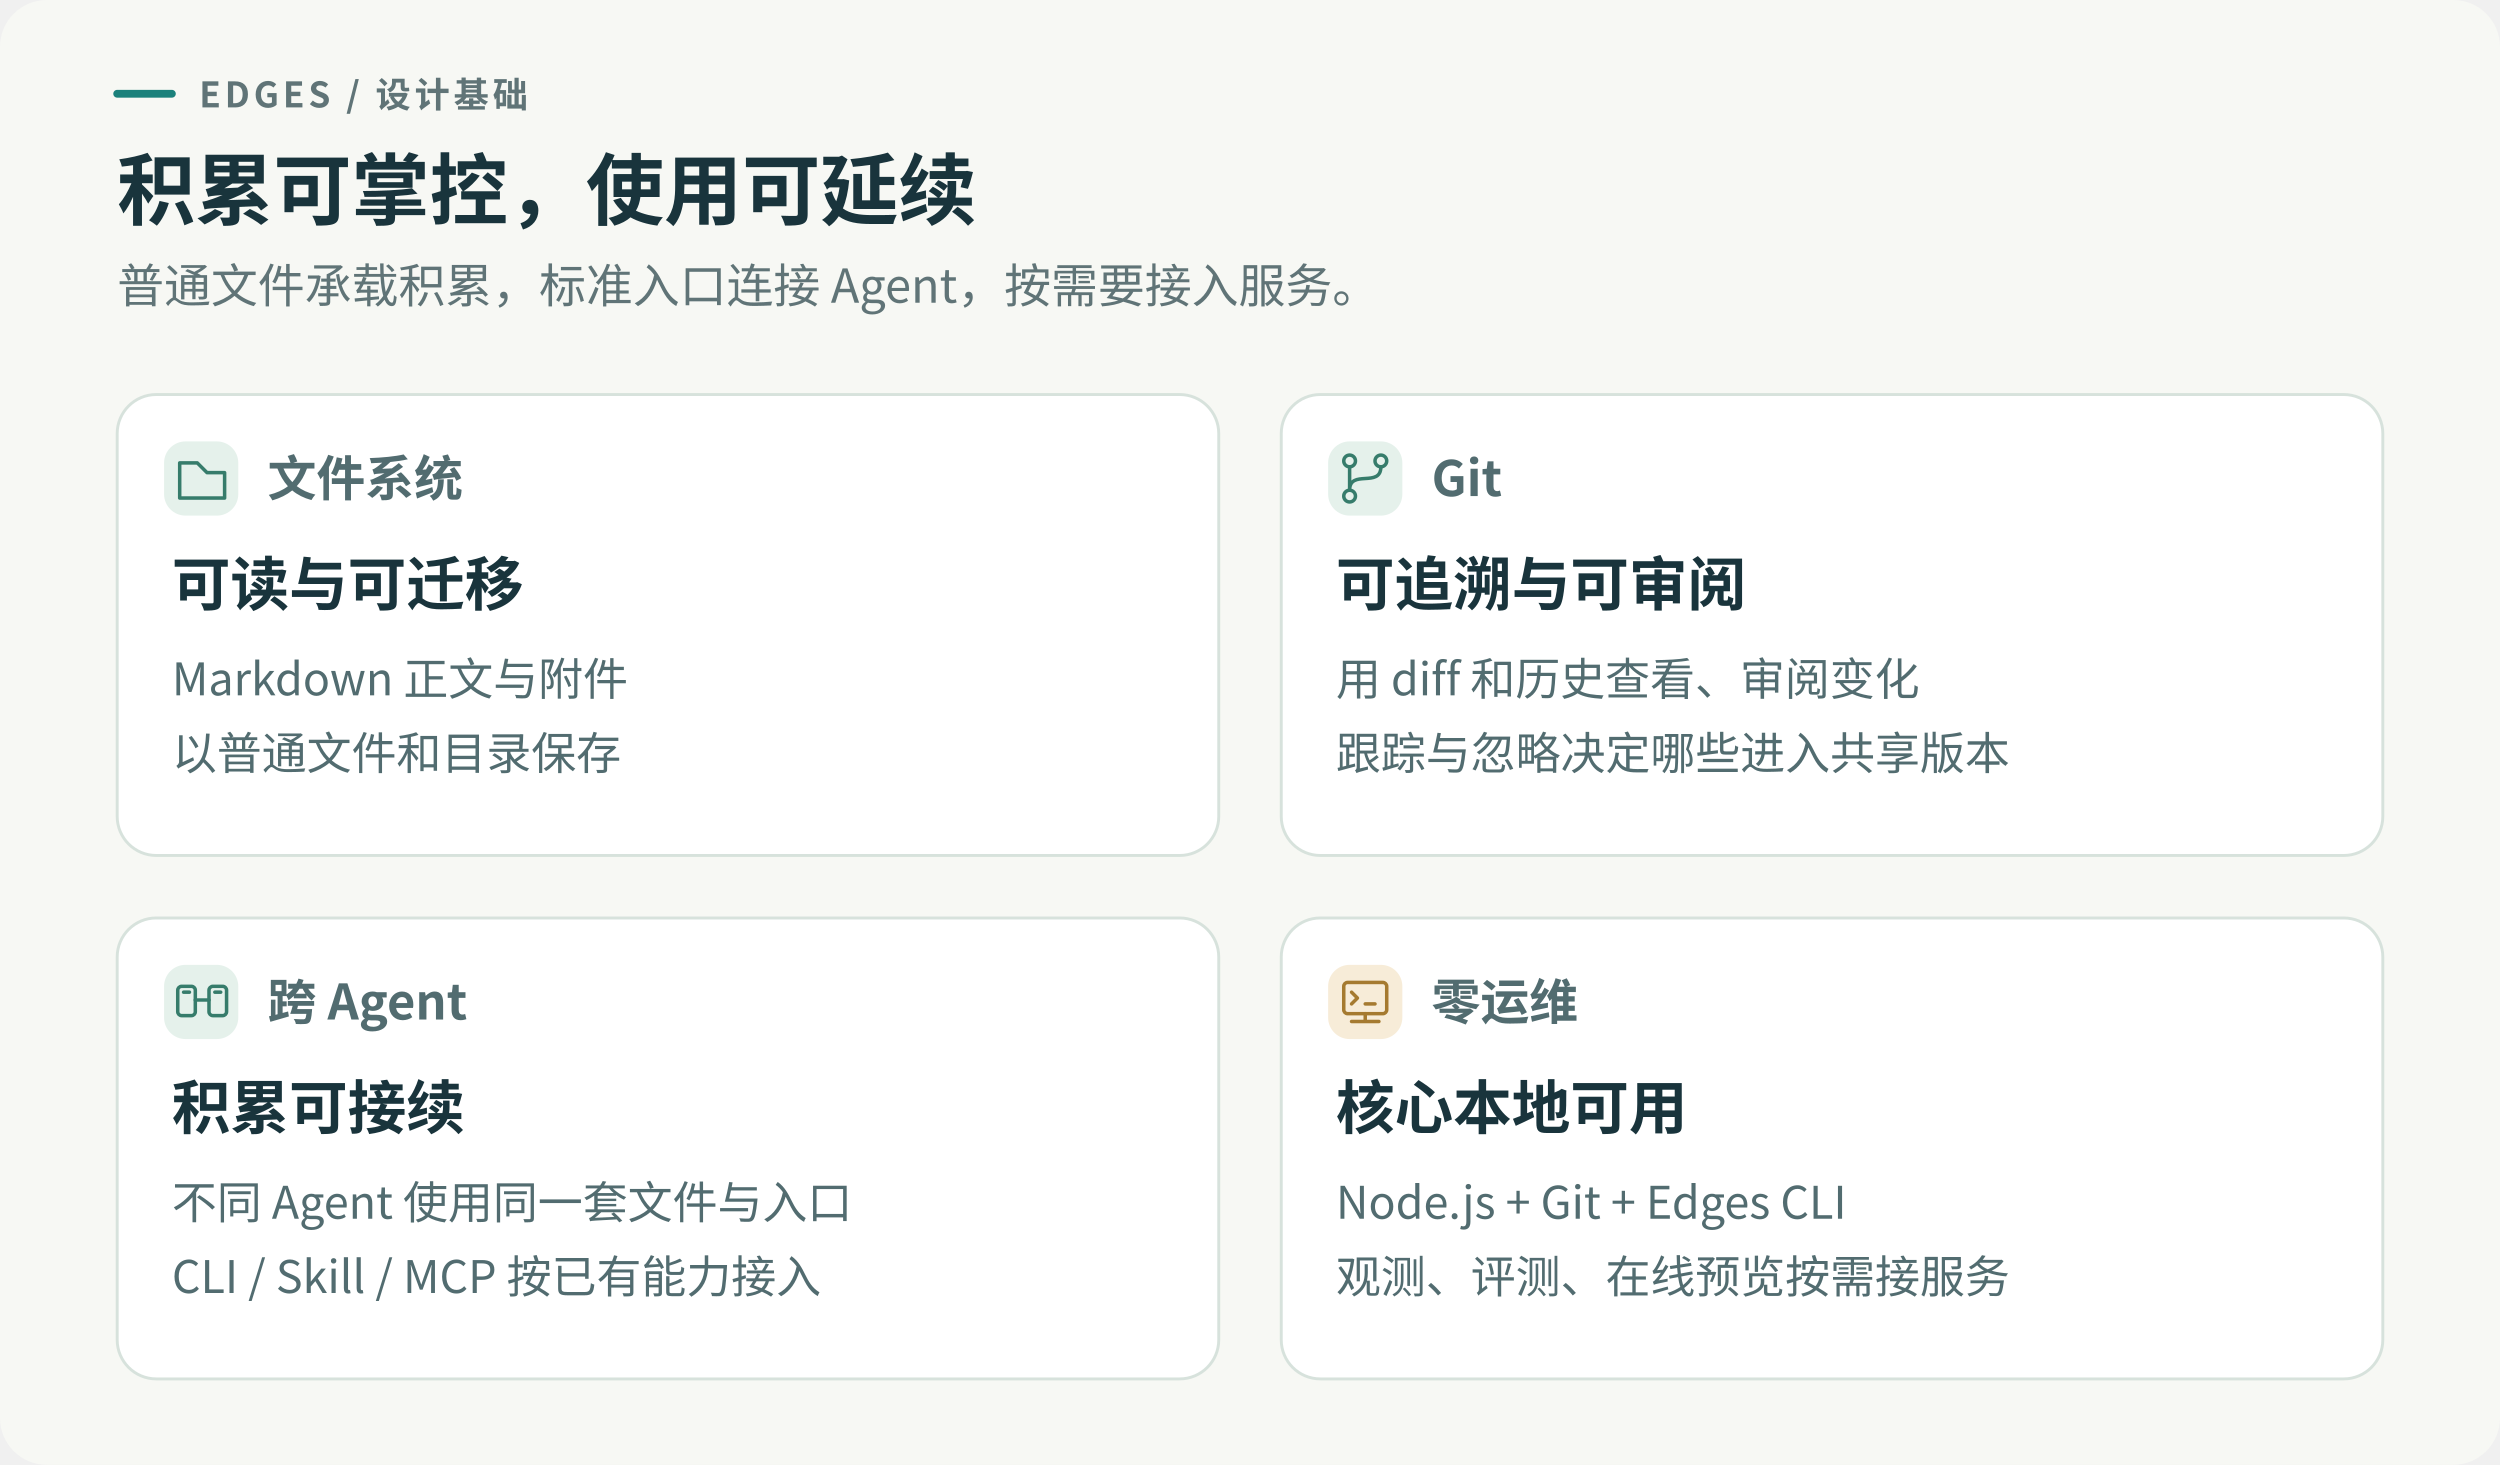
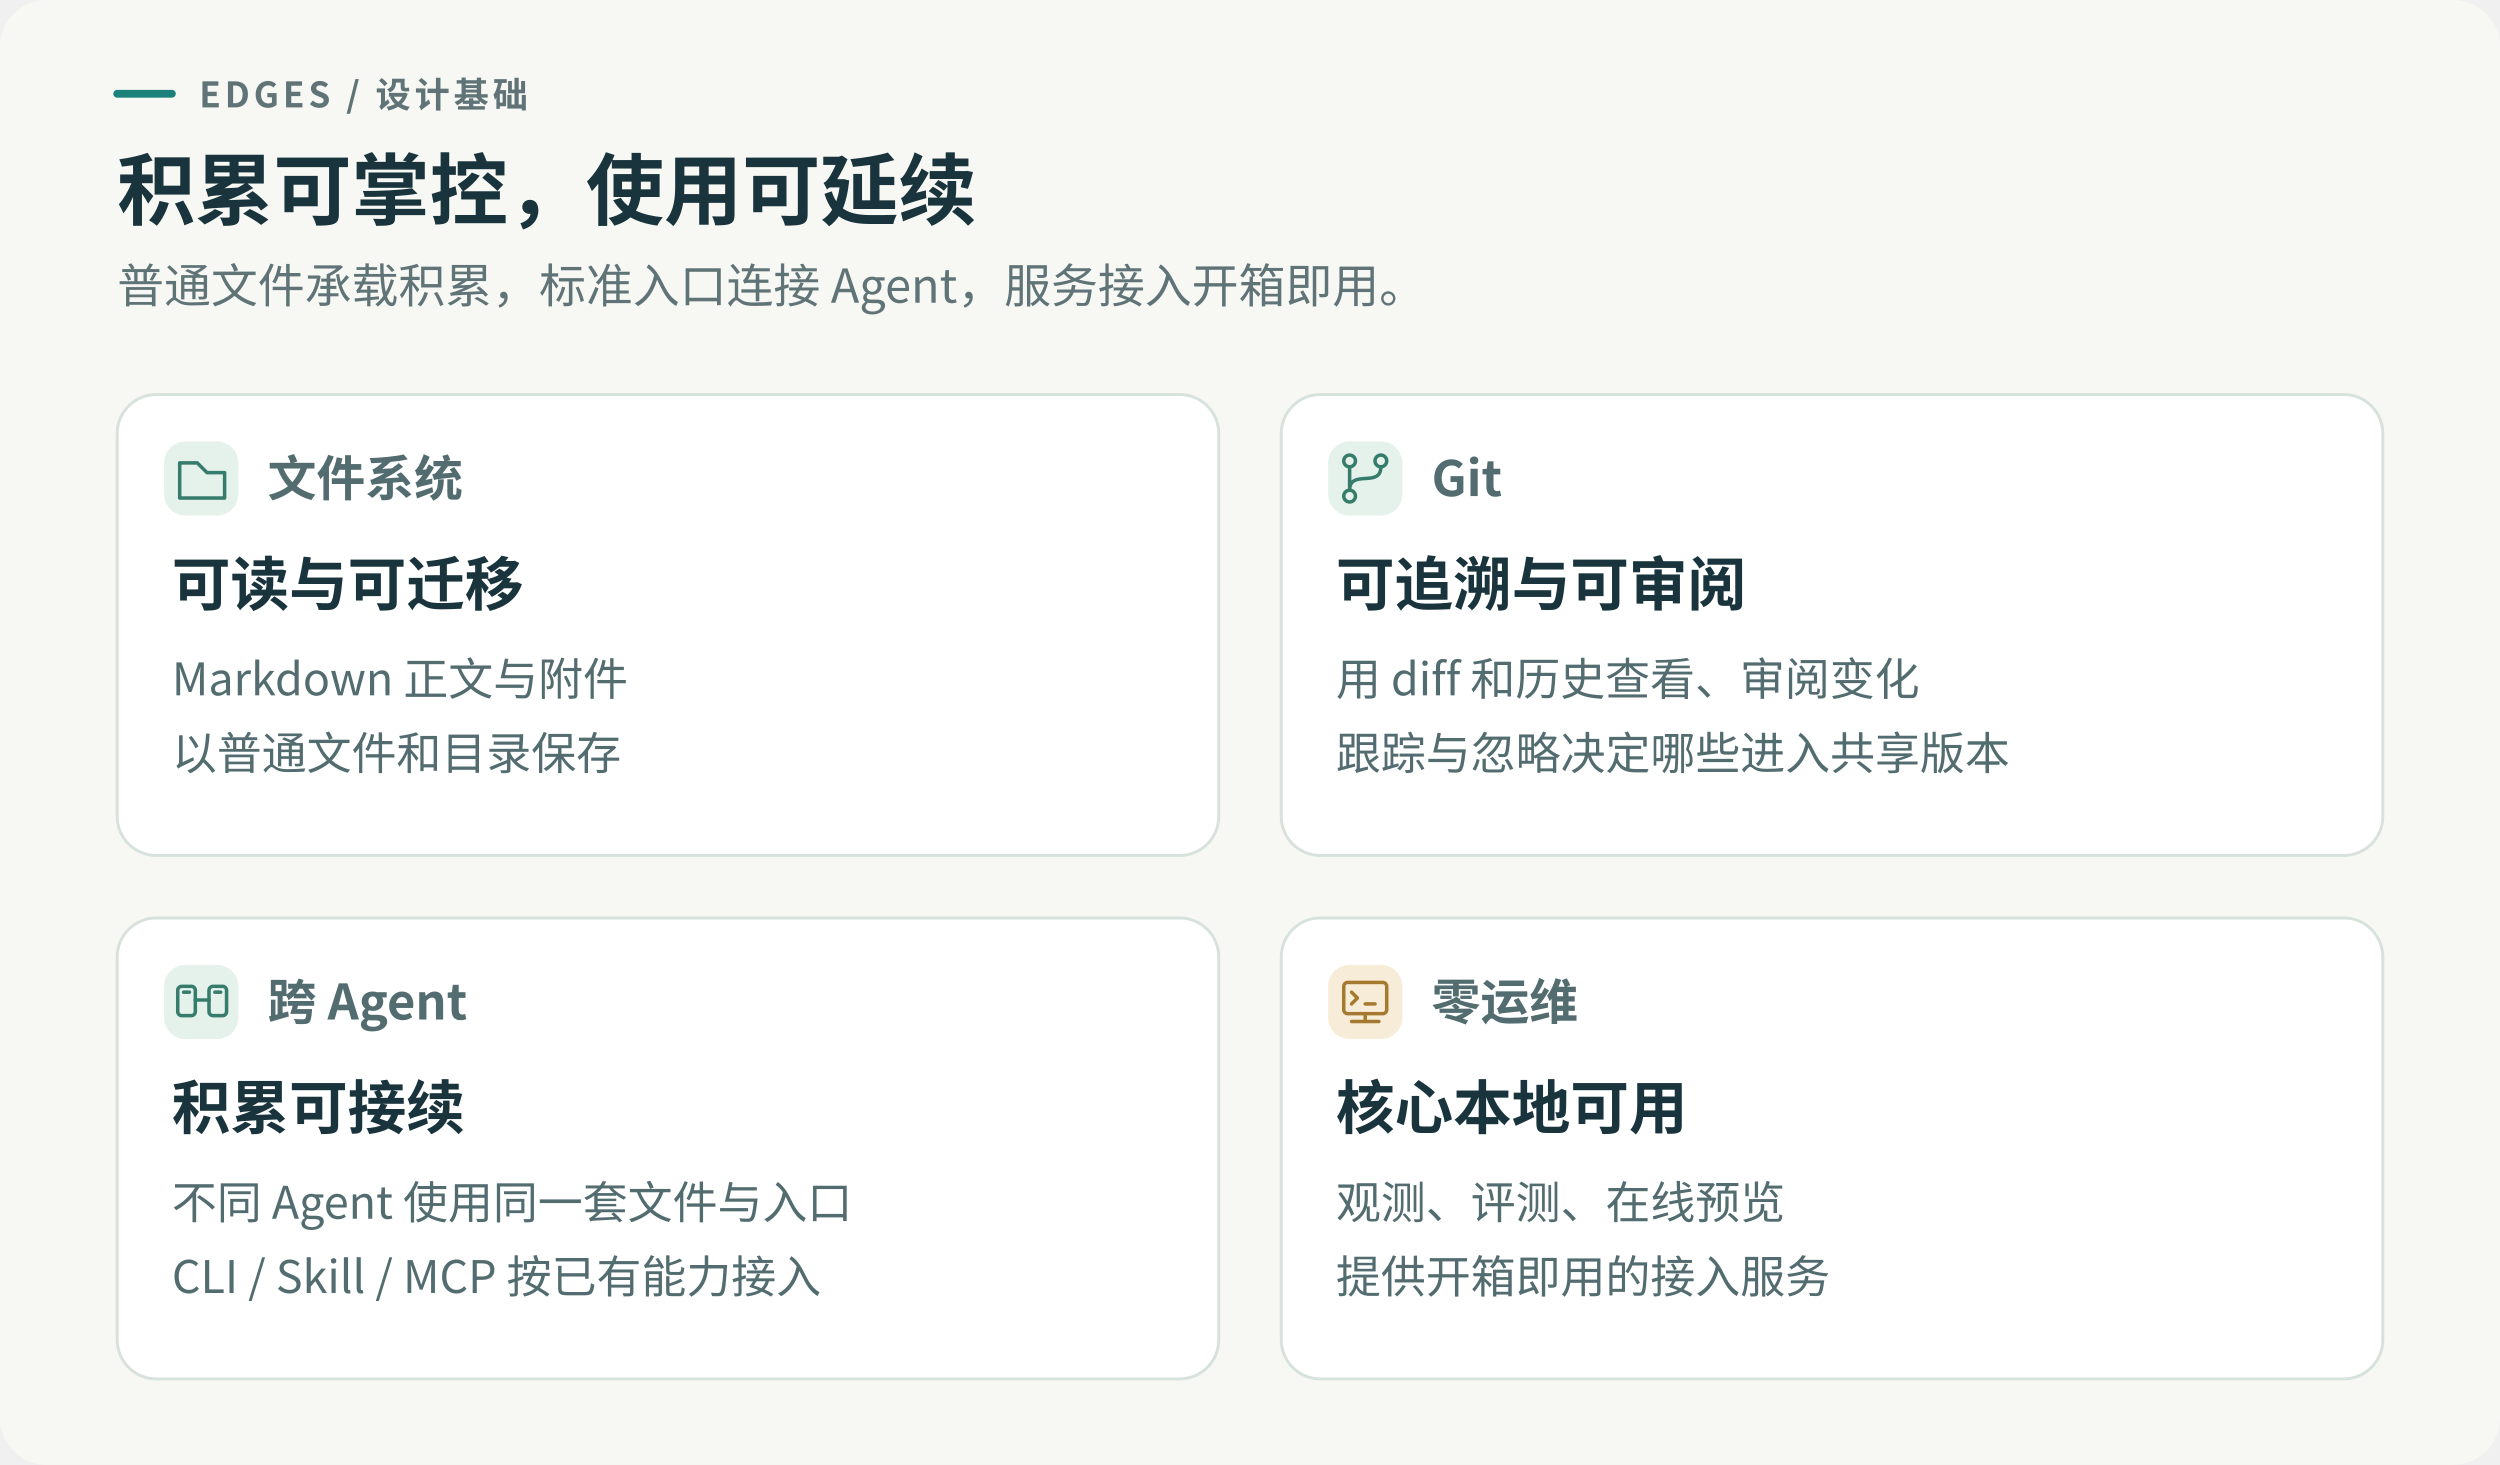
<svg xmlns="http://www.w3.org/2000/svg" width="1280" height="750" viewBox="0 0 1280 750" role="img" aria-labelledby="title description">
  <defs>
    <style>
      text { font-family: -apple-system, BlinkMacSystemFont, "Segoe UI", "PingFang SC", "Microsoft YaHei", "Noto Sans CJK SC", sans-serif; }
      .ink { fill: #19343c; }
      .muted { fill: #607477; }
      .choice { font-size: 25px; font-weight: 600; fill: #526c70; }
      .benefit { font-size: 30px; font-weight: 650; fill: #19343c; }
      .body { font-size: 23px; fill: #526c70; }
      .card { fill: #ffffff; stroke: #d7e2dc; stroke-width: 1.5; }
      .teal-icon { fill: none; stroke: #367c6b; stroke-width: 1.8; stroke-linecap: round; stroke-linejoin: round; }
      .amber-icon { fill: none; stroke: #a57a30; stroke-width: 1.8; stroke-linecap: round; stroke-linejoin: round; }
    </style>
  </defs>
  <rect width="1280" height="750" rx="24" fill="#f7f8f4" />
  <path d="M60 48h28" stroke="#1b817b" stroke-width="4" stroke-linecap="round" />
  <text x="102" y="55" class="muted" font-size="18" font-weight="600" letter-spacing="2">EDGES / 设计基础</text>
  <text x="60" y="112" class="ink" font-size="40" font-weight="650">积累可掌控，使用可延续</text>
-   <text x="60" y="155" class="muted" font-size="24">普通文件承载积累，标准入口连接 Agent，按需要接入服务。</text>
+   <text x="60" y="155" class="muted" font-size="24">普通文件承载积累，标准入口连接 Agent，服务接入开箱即用。</text>
  <rect x="60" y="202" width="564" height="236" rx="20" class="card" />
  <rect x="84" y="226" width="38" height="38" rx="11" fill="#e5f1eb" />
  <path d="M92 237h9l5 5h9v13H92z" class="teal-icon" />
  <text x="137" y="254" class="choice">文件系统</text>
  <text x="88" y="310" class="benefit">可读与可迁移</text>
  <text x="88" y="356" class="body">Markdown 正文与附件</text>
  <text x="88" y="394" class="body">以普通文件和目录保存</text>
  <rect x="656" y="202" width="564" height="236" rx="20" class="card" />
  <rect x="680" y="226" width="38" height="38" rx="11" fill="#e5f1eb" />
  <g class="teal-icon">
    <circle cx="691" cy="236" r="3" />
    <circle cx="707" cy="236" r="3" />
    <circle cx="691" cy="254" r="3" />
    <path d="M691 239v12M707 239c0 11-16 1-16 12" />
  </g>
  <text x="733" y="254" class="choice">Git</text>
  <text x="684" y="310" class="benefit">可追溯与可审阅</text>
  <text x="684" y="356" class="body">用 diff 和历史查看、审阅变化</text>
  <text x="684" y="394" class="body">跟踪与忽略决定哪些进入共享版本</text>
  <rect x="60" y="470" width="564" height="236" rx="20" class="card" />
  <rect x="84" y="494" width="38" height="38" rx="11" fill="#e5f1eb" />
  <g class="teal-icon">
    <rect x="91" y="505" width="9" height="15" rx="2" />
    <rect x="107" y="505" width="9" height="15" rx="2" />
    <path d="M100 512h7M94 508h3M110 508h3" />
  </g>
  <text x="137" y="522" class="choice">跨 Agent</text>
  <text x="88" y="578" class="benefit">积累可接续</text>
  <text x="88" y="624" class="body">不同 Agent 使用同一套文件与入口</text>
  <text x="88" y="662" class="body">CLI / Skill / MCP 按已有能力接入</text>
  <rect x="656" y="470" width="564" height="236" rx="20" class="card" />
  <rect x="680" y="494" width="38" height="38" rx="11" fill="#f7ecd8" />
  <g class="amber-icon">
    <rect x="688" y="503" width="22" height="16" rx="2" />
    <path d="M692 523h14M699 519v4M692 508l3 3-3 3M699 514h5" />
  </g>
  <text x="733" y="522" class="choice">零运维</text>
  <text x="684" y="578" class="benefit">核心本地可用</text>
-   <text x="684" y="624" class="body">Node.js + Git + Edges CLI</text>
-   <text x="684" y="662" class="body">观测、评测、在线预览按需接服务</text>
+   <text x="684" y="624" class="body">观测、评测、在线预览</text>
+   <text x="684" y="662" class="body">提供开箱即用的接入服务</text>
</svg>
